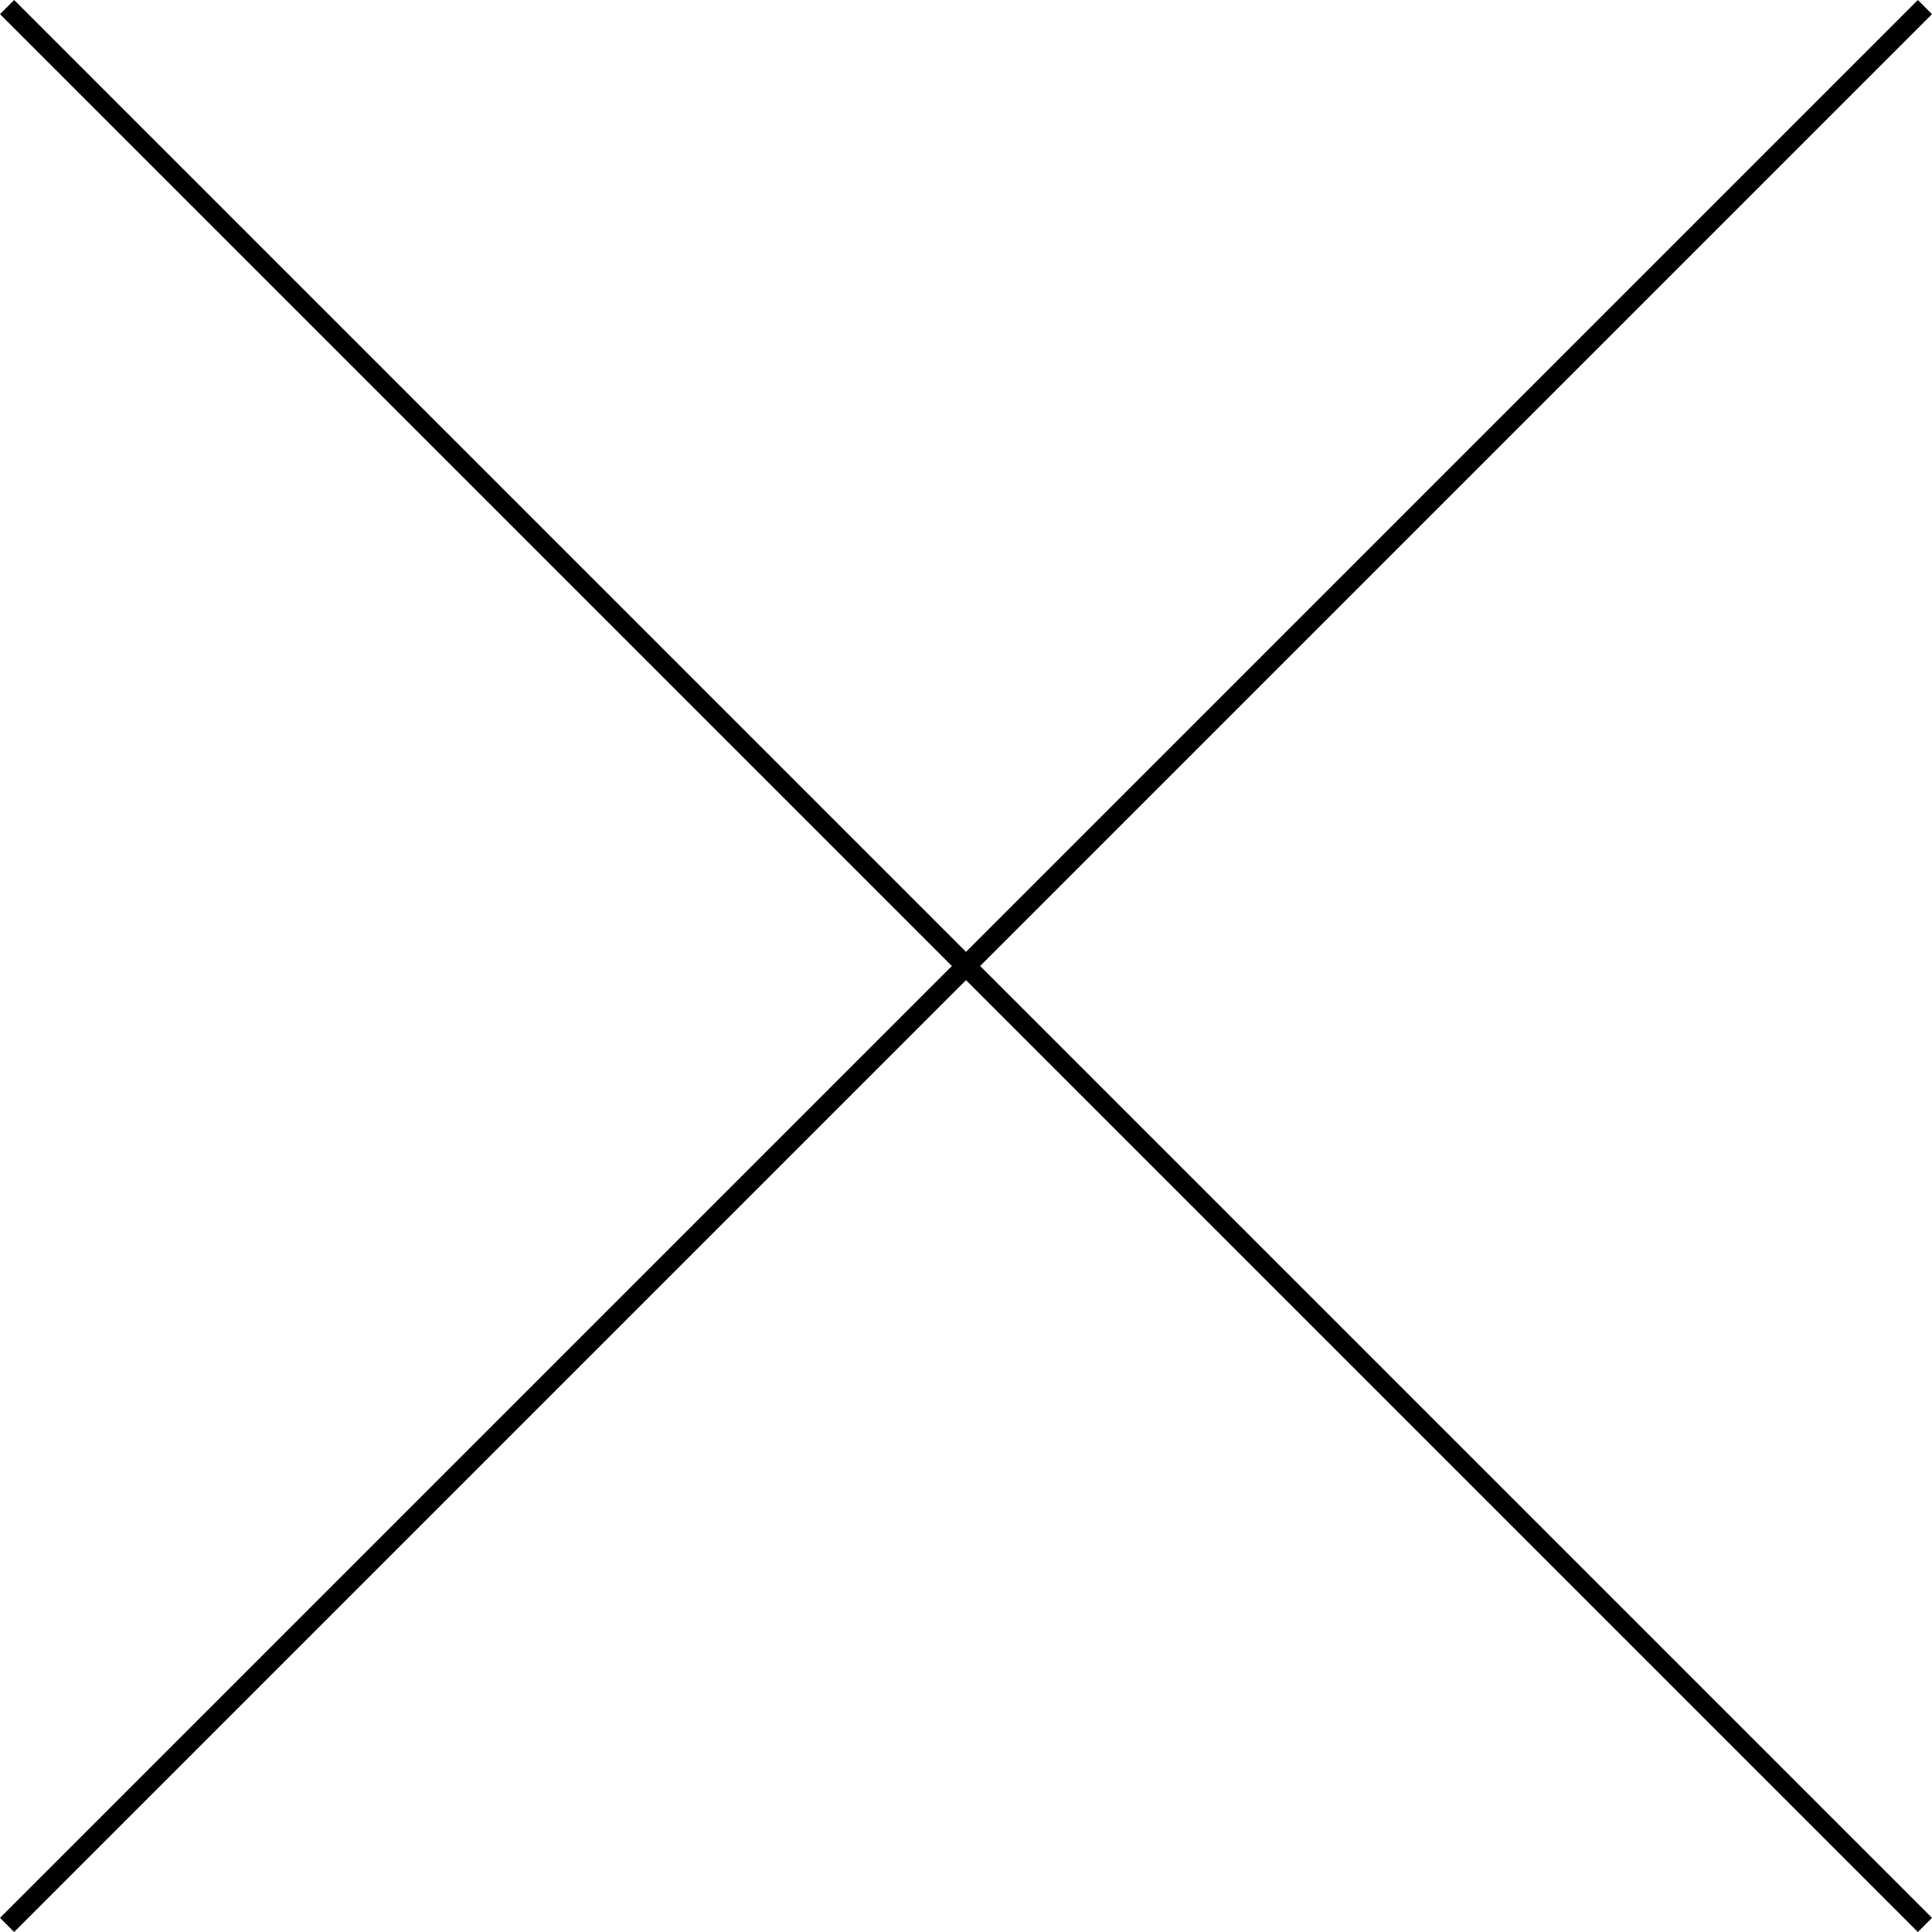
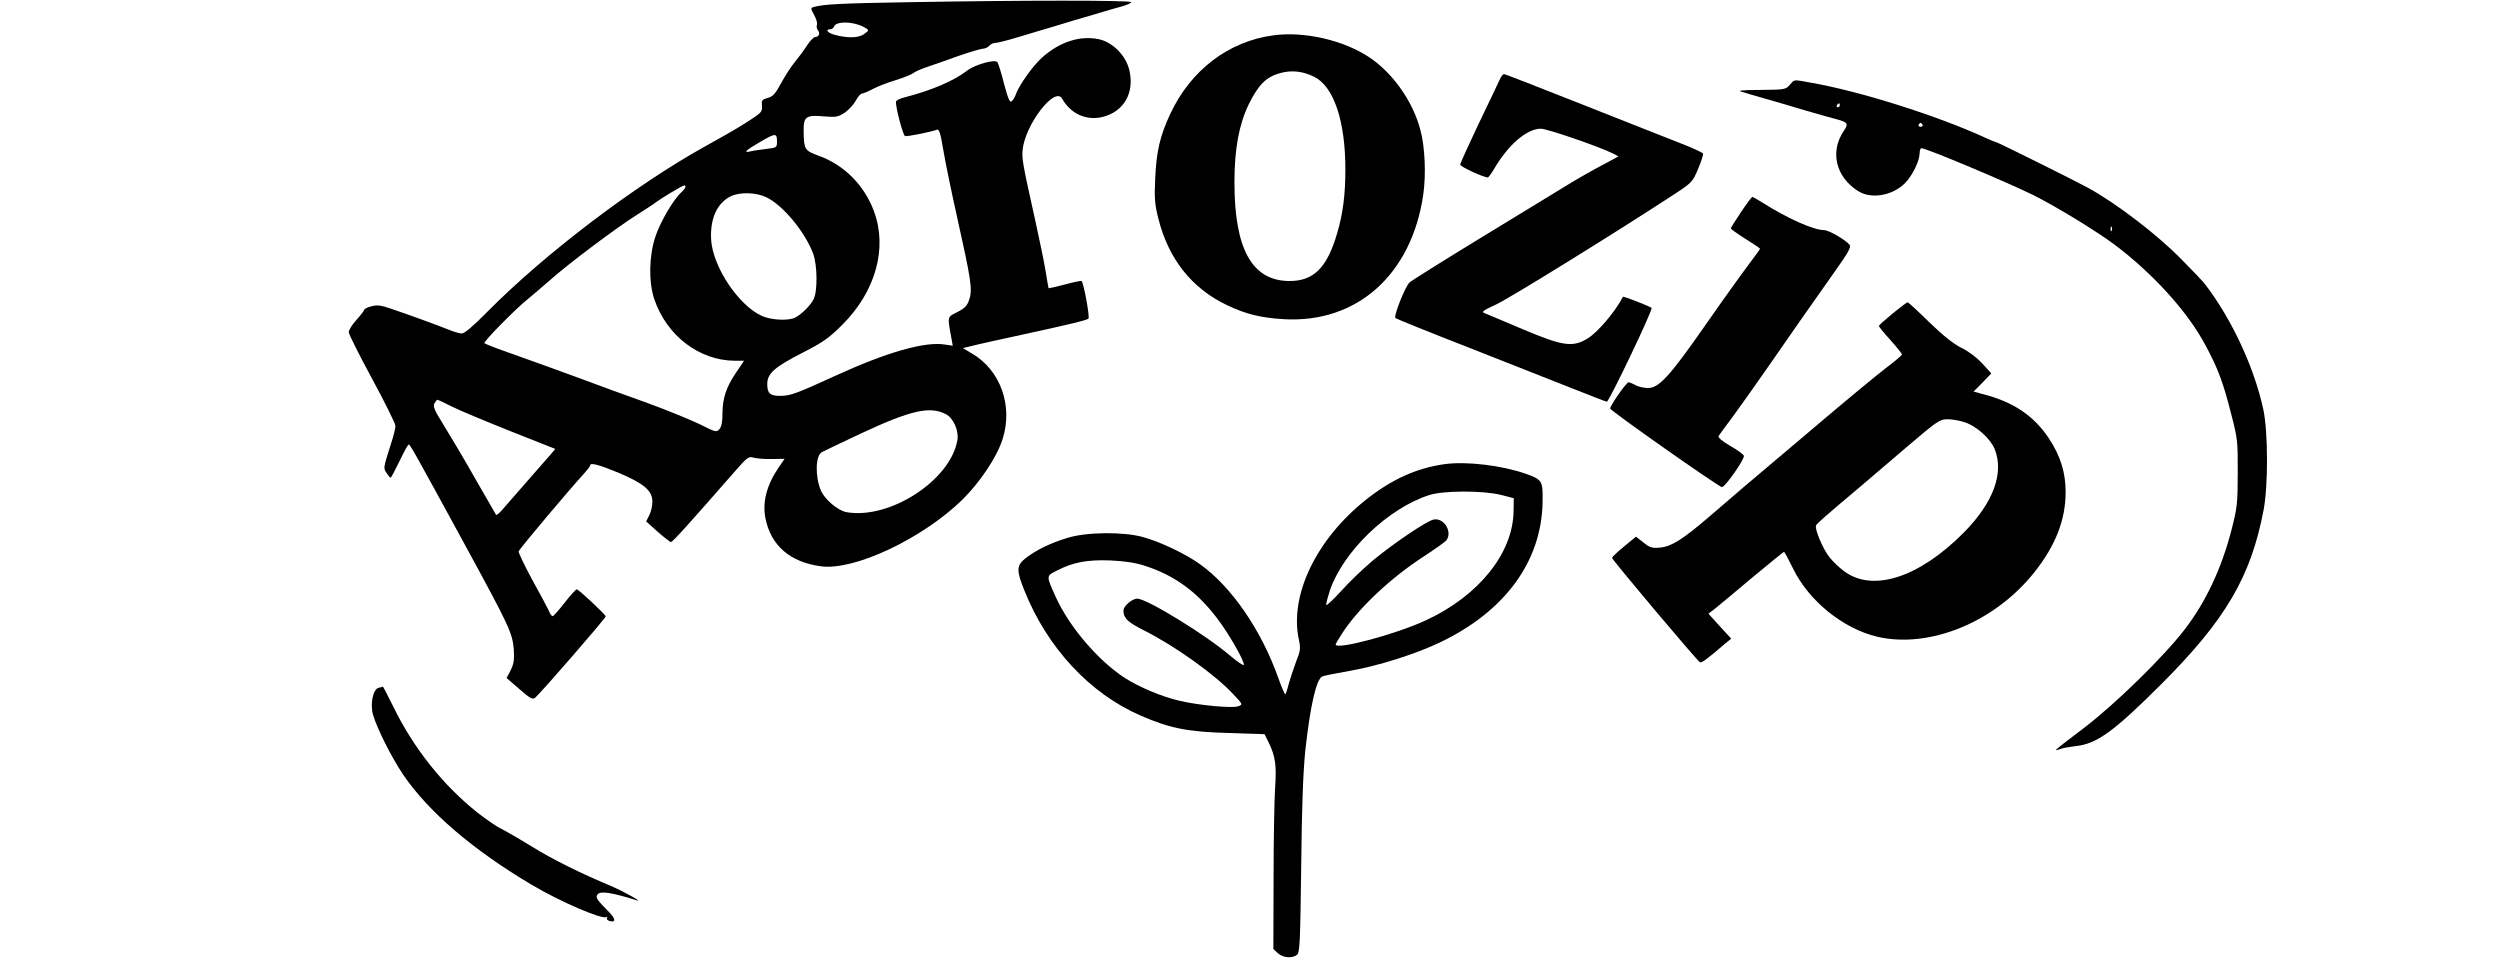
- <svg xmlns="http://www.w3.org/2000/svg" id="Layer_1" data-name="Layer 1" viewBox="0 0 579.74 579.74">
-   <defs>
-     <style>.cls-1{fill:none;stroke:#000;stroke-miterlimit:10;stroke-width:6px;}</style>
-   </defs>
-   <line class="cls-1" x1="2.12" y1="2.12" x2="577.62" y2="577.62" />
-   <line class="cls-1" x1="2.12" y1="577.62" x2="577.62" y2="2.12" />
+ <svg xmlns="http://www.w3.org/2000/svg" width="1800px" height="702px" viewBox="0 0 1800 702" version="1.1">
+   <g id="surface1">
+     <path style=" stroke:none;fill-rule:nonzero;fill:rgb(0%,0%,0%);fill-opacity:1;" d="M 656.133 1.547 C 606.094 2.391 593.203 2.953 585.773 5.062 C 583.523 5.766 583.664 6.188 586.195 10.805 C 587.742 13.617 588.703 16.711 588.141 17.977 C 587.742 19.102 588.141 20.93 588.984 21.914 C 590.672 24 589.547 26.672 586.898 26.672 C 585.914 26.672 583.242 29.344 581.156 32.578 C 579.047 35.953 574.969 41.414 572.18 44.789 C 569.367 48.164 564.891 55.172 562.219 60.234 C 558.164 67.664 556.477 69.492 552.844 70.477 C 548.766 71.602 548.203 72.164 548.625 76.242 C 548.906 80.32 548.203 81.141 540.211 86.344 C 531.82 91.828 527.18 94.5 507.562 105.445 C 456.82 133.664 392.484 182.531 351.141 224.227 C 340.781 234.75 334.477 240.094 332.508 240.094 C 330.82 240.094 326.484 238.828 322.828 237.281 C 315.539 234.328 294.094 226.477 281.062 222.117 C 274.195 219.727 271.406 219.445 267.328 220.57 C 264.539 221.273 262.289 222.398 262.289 222.961 C 262.289 223.523 259.758 226.875 256.688 230.25 C 253.594 233.625 251.086 237.703 251.086 239.109 C 251.086 240.516 258.656 255.68 267.891 272.648 C 277.148 289.781 284.719 305.086 284.719 306.633 C 284.719 308.32 283.453 313.664 281.766 318.703 C 275.883 337.383 275.883 336.82 278.273 340.477 C 279.539 342.445 280.922 343.969 281.203 343.969 C 281.625 343.969 284.438 338.648 287.648 332.039 C 290.742 325.453 293.695 320.109 294.234 320.109 C 295.359 320.109 297.328 323.625 335.602 393.82 C 366.703 450.961 368.953 455.742 369.938 467.672 C 370.359 475.125 369.938 477.914 367.688 482.555 L 364.734 488.18 L 373.992 496.172 C 381.703 502.922 383.531 503.906 385.336 502.359 C 389.414 498.844 436.078 445.219 436.078 443.812 C 436.078 442.547 417.445 425.133 415.336 424.289 C 414.773 424.148 410.859 428.367 406.641 433.828 C 402.445 439.172 398.531 443.672 397.828 443.672 C 397.266 443.672 396 441.984 395.156 439.734 C 394.172 437.625 388.852 427.523 383.109 417.258 C 377.508 406.875 373.148 397.758 373.43 396.914 C 374.414 394.664 410.016 352.406 420.938 340.477 C 423.047 338.086 424.875 335.836 424.875 335.133 C 424.875 332.883 430.898 334.43 445.195 340.336 C 463.547 348.047 469.711 353.25 469.711 361.102 C 469.711 364.195 468.75 368.555 467.484 370.945 L 465.234 375.422 L 473.367 382.734 C 477.984 386.812 482.344 390.164 483.047 390.305 C 484.289 390.305 496.641 376.547 529.148 339.352 C 537.984 329.227 539.109 328.406 542.461 329.508 C 544.43 330.07 550.312 330.633 555.492 330.492 L 564.891 330.352 L 560.672 336.539 C 552 349.172 548.766 361.664 551.156 373.312 C 555.07 392.836 568.945 404.766 590.953 407.719 C 614.93 411.094 664.266 387.773 693 359.695 C 705.609 347.203 717.797 329.086 721.852 316.172 C 729.562 292.312 720.328 266.484 699.867 254.555 L 693.281 250.617 L 703.781 248.086 C 709.523 246.82 721.57 244.008 730.406 242.18 C 770.625 233.484 782.555 230.531 783.68 229.406 C 784.781 228.281 780.305 204 778.758 202.312 C 778.336 202.031 772.875 203.156 766.711 204.844 C 760.406 206.531 755.086 207.656 754.945 207.516 C 754.805 207.234 753.961 202.031 752.977 196.008 C 751.992 189.82 748.641 173.391 745.547 159.492 C 736.008 116.531 735.727 114.562 736.289 107.836 C 738.117 89.719 759.562 61.781 764.742 71.039 C 770.766 81.844 781.992 87.047 793.758 84.234 C 809.18 80.438 817.031 66.82 813.094 50.414 C 810.586 39.867 801.047 30.328 791.109 28.219 C 777.492 25.406 762.797 30.188 750.164 41.555 C 743.438 47.602 733.219 62.062 731.25 68.367 C 730.688 69.914 729.422 72.023 728.438 72.867 C 727.055 74.133 725.93 71.461 722.836 60.094 C 720.891 52.219 718.641 45.211 718.078 44.648 C 715.969 42.539 701.812 46.617 696.352 50.836 C 686.672 58.266 670.992 65.016 650.953 70.195 C 647.578 71.039 644.906 72.445 645.047 73.43 C 645.188 79.055 650.25 97.43 651.633 97.992 C 653.18 98.414 670.148 95.062 674.625 93.375 C 676.172 92.812 677.156 95.883 679.125 107.695 C 680.508 116.109 685.008 137.883 689.062 156.117 C 699.164 201.328 700.289 208.5 697.898 215.508 C 696.492 220.008 694.805 221.836 689.344 224.648 C 681.914 228.422 682.055 227.438 685.008 243.445 L 685.992 248.93 L 680.367 248.086 C 666.07 245.695 638.602 253.57 601.758 270.422 C 573.164 283.477 569.086 285.023 561.656 285.023 C 554.367 285.023 552.422 283.195 552.422 276.445 C 552.422 268.875 557.742 264.234 578.062 253.852 C 592.641 246.398 596.836 243.445 606.516 233.766 C 630.469 209.906 639.164 178.594 629.227 152.062 C 622.359 133.383 607.641 118.641 589.547 112.172 C 579.328 108.398 578.906 107.695 578.625 95.18 C 578.344 83.953 580.172 82.547 593.344 83.812 C 601.898 84.516 603.281 84.234 608.203 81.141 C 610.992 79.195 614.648 75.258 616.195 72.445 C 617.719 69.633 619.688 67.383 620.531 67.383 C 621.375 67.383 624.867 65.977 628.242 64.172 C 631.594 62.344 639.164 59.391 644.906 57.703 C 650.672 55.875 656.414 53.625 657.539 52.641 C 658.641 51.656 663.422 49.57 668.039 48.023 C 672.656 46.477 682.758 42.961 690.469 40.148 C 698.18 37.477 705.891 35.25 707.414 35.109 C 709.102 35.109 711.211 34.125 712.195 33 C 713.18 31.875 715.125 30.891 716.672 30.891 C 718.219 30.891 725.93 28.922 733.781 26.531 C 741.492 24.141 752.977 20.789 759.141 18.961 C 765.305 16.992 777.633 13.336 786.469 10.805 C 795.305 8.133 805.266 5.203 808.617 4.359 C 811.852 3.375 814.5 2.109 814.5 1.547 C 814.5 0.141 736.43 0.141 656.133 1.547 Z M 621.516 19.242 C 626.133 21.633 626.133 21.773 621.656 24.844 C 617.719 27.375 610.008 27.516 601.195 25.125 C 595.992 23.859 593.766 21.07 597.82 21.07 C 598.945 21.07 600.07 20.227 600.492 19.102 C 602.039 15.164 613.805 15.305 621.516 19.242 Z M 559.43 101.648 C 559.43 106.289 559.43 106.289 551.438 107.273 C 547.078 107.836 541.758 108.539 539.789 109.102 C 534.891 110.203 537.281 107.977 547.5 102.07 C 558.305 95.742 559.43 95.742 559.43 101.648 Z M 493.547 134.508 C 493.547 135.211 492.281 136.898 490.594 138.445 C 484.852 143.625 475.477 159.633 471.961 170.156 C 467.203 184.195 466.922 203.156 471.117 215.508 C 480.094 241.758 503.508 259.594 529.008 259.734 L 535.734 259.734 L 529.852 268.453 C 522.844 278.836 520.172 286.828 520.172 298.078 C 520.172 303.82 519.469 307.336 517.945 309.023 C 515.836 311.414 515.133 311.133 503.648 305.367 C 496.922 302.133 479.812 295.125 465.516 289.922 C 451.219 284.883 430.195 277.148 418.57 272.789 C 396.422 264.656 388.57 261.844 364.594 253.289 C 356.484 250.477 349.477 247.664 348.773 247.102 C 347.789 246.258 370.781 222.68 380.016 215.367 C 382.688 213.117 389.695 207.234 395.438 202.172 C 409.312 189.82 443.227 164.414 458.086 154.992 C 464.672 150.797 470.977 146.719 472.102 145.734 C 474.914 143.484 491.156 133.664 492.562 133.523 C 493.125 133.383 493.547 133.945 493.547 134.508 Z M 551.578 141.938 C 563.625 147.562 579.609 166.945 585.492 182.672 C 588.562 191.086 588.703 209.906 585.773 215.508 C 583.242 220.289 577.078 226.336 572.461 228.703 C 567.68 231.094 555.211 230.531 548.484 227.438 C 531.82 219.867 513.445 192.492 512.039 172.969 C 511.078 157.805 516.117 146.297 526.055 141.375 C 532.5 138.164 544.148 138.445 551.578 141.938 Z M 325.078 292.594 C 330.258 295.266 349.195 303.117 367.125 310.289 L 399.773 323.203 L 397.266 326.297 C 395.859 327.844 392.203 332.039 389.133 335.555 C 386.039 339.07 379.453 346.641 374.414 352.406 C 369.375 358.172 363.633 364.758 361.523 367.148 C 359.555 369.398 357.586 371.086 357.164 370.664 C 356.906 370.242 350.156 358.57 342.188 344.672 C 334.336 330.773 324.094 313.523 319.617 306.352 C 312.891 295.547 311.625 292.734 312.75 290.484 C 313.594 289.078 314.578 287.812 314.977 287.812 C 315.258 287.812 319.898 289.922 325.078 292.594 Z M 681.07 298.219 C 686.391 301.008 690.469 310.008 689.344 316.734 C 684.586 345.797 640.289 374.438 609.188 368.695 C 603 367.43 593.625 359.414 590.953 352.969 C 586.758 342.867 587.18 328.125 591.656 325.594 C 592.781 324.891 605.391 318.984 619.547 312.258 C 655.711 295.406 669.445 292.172 681.07 298.219 Z M 681.07 298.219 " />
+     <path style=" stroke:none;fill-rule:nonzero;fill:rgb(0%,0%,0%);fill-opacity:1;" d="M 917.109 25.406 C 884.578 29.625 857.25 50.555 842.531 82.125 C 835.242 97.711 832.594 108.961 831.75 128.461 C 831.047 142.781 831.469 147.281 833.977 157.242 C 841.266 186.445 858.094 207.656 883.453 219.727 C 897.328 226.336 907.992 228.844 924.516 229.828 C 977.086 232.781 1016.32 197.672 1024.734 140.25 C 1026.844 125.93 1026 105.445 1022.625 93.375 C 1017.164 72.727 1002.727 52.5 985.922 41.273 C 967.406 28.922 939.094 22.453 917.109 25.406 Z M 946.242 55.312 C 960.258 62.203 968.672 87.047 968.672 121.875 C 968.672 139.969 966.984 153.586 962.789 167.789 C 955.5 193.055 945.562 202.734 927.469 202.312 C 901.266 201.75 888.797 178.875 888.797 131.414 C 888.797 107.414 892.008 89.859 899.016 75.258 C 906.164 60.797 911.625 55.312 922.148 52.5 C 930.281 50.414 937.992 51.234 946.242 55.312 Z M 946.242 55.312 " />
+     <path style=" stroke:none;fill-rule:nonzero;fill:rgb(0%,0%,0%);fill-opacity:1;" d="M 1079.531 57.844 C 1078.43 60.375 1071.562 74.695 1064.414 89.578 C 1057.266 104.602 1051.359 117.656 1051.359 118.5 C 1051.359 120.047 1068.188 127.758 1071.281 127.758 C 1071.703 127.758 1073.789 124.945 1075.758 121.594 C 1085.977 104.18 1099.312 92.672 1109.391 92.672 C 1114.008 92.672 1151.438 105.586 1161.258 110.484 L 1165.312 112.594 L 1153.547 118.922 C 1147.102 122.297 1135.734 128.742 1128.445 133.242 C 1121.156 137.742 1093.125 154.852 1066.078 171.281 C 1039.172 187.711 1016.039 202.172 1014.797 203.438 C 1011.562 206.672 1003.289 227.578 1004.695 228.984 C 1005.258 229.547 1029.234 239.25 1057.688 250.336 C 1086.258 261.562 1120.055 274.898 1132.805 279.961 C 1145.555 285.023 1156.336 289.219 1156.898 289.219 C 1158.586 289.219 1190.273 222.82 1189.148 221.695 C 1187.883 220.57 1168.828 213.117 1168.547 213.68 C 1162.664 224.93 1150.031 239.672 1142.602 244.008 C 1132.102 250.195 1124.953 249.07 1096.922 237.281 C 1083.891 231.656 1071.562 226.617 1069.594 225.773 C 1066.359 224.508 1066.781 224.086 1077.305 219.164 C 1087.242 214.523 1164.047 166.945 1204.008 140.812 C 1218.445 131.414 1218.586 131.133 1222.641 121.594 C 1224.891 116.25 1226.414 111.328 1226.273 110.625 C 1225.992 109.922 1218.586 106.43 1209.75 103.055 C 1200.914 99.539 1168.969 87.047 1138.969 75.117 C 1108.828 63.188 1083.609 53.344 1082.906 53.344 C 1082.062 53.344 1080.516 55.453 1079.531 57.844 Z M 1079.531 57.844 " />
+     <path style=" stroke:none;fill-rule:nonzero;fill:rgb(0%,0%,0%);fill-opacity:1;" d="M 1288.664 61.078 C 1285.711 64.453 1285.008 64.594 1267.641 64.734 C 1252.922 64.875 1250.531 65.156 1254.586 66.258 C 1257.258 67.102 1264.828 69.352 1271.414 71.18 C 1278 73.008 1290.891 76.805 1300.148 79.617 C 1309.406 82.266 1319.484 85.219 1322.578 85.922 C 1330.289 88.031 1330.992 89.016 1327.898 93.656 C 1317.234 108.961 1321.594 127.477 1338.117 137.742 C 1348.219 143.906 1364.484 140.391 1373.039 130.289 C 1377.938 124.383 1381.992 115.547 1382.133 110.484 C 1382.133 108.398 1382.695 106.711 1383.398 106.711 C 1387.055 106.711 1445.625 131.414 1464.141 140.531 C 1481.367 149.25 1509.398 166.383 1522.57 176.203 C 1550.18 196.992 1575.281 224.648 1587.891 248.508 C 1597.008 265.359 1600.781 275.602 1606.523 298.359 C 1611.023 315.609 1611.281 317.859 1611.164 340.477 C 1611.164 362.648 1610.742 365.602 1606.664 381.609 C 1599.516 409.266 1588.172 433.406 1573.172 452.93 C 1558.031 472.734 1522.992 506.977 1500.281 524.25 C 1489.219 532.547 1480.242 539.555 1480.242 539.977 C 1480.242 540.258 1481.648 539.977 1483.477 539.273 C 1485.164 538.57 1490.203 537.727 1494.68 537.164 C 1509.68 535.617 1522.008 526.641 1555.922 492.797 C 1602.328 446.461 1620.68 415.312 1629.797 367.148 C 1633.148 349.453 1633.008 310.992 1629.656 295.125 C 1623.211 264.938 1607.086 230.109 1587.891 204.984 C 1586.484 203.016 1578.773 194.883 1570.922 187.008 C 1553.414 169.031 1523.836 146.438 1503.375 135.211 C 1493.836 130.008 1438.477 102.492 1437.492 102.492 C 1437.07 102.492 1433.156 100.945 1428.961 98.977 C 1394.742 83.25 1339.102 65.719 1304.625 59.672 C 1290.609 57.141 1292.297 57 1288.664 61.078 Z M 1324.664 75.82 C 1324.664 76.523 1323.984 77.227 1323.141 77.227 C 1322.438 77.227 1322.156 76.523 1322.578 75.82 C 1323 74.977 1323.703 74.414 1324.102 74.414 C 1324.383 74.414 1324.664 74.977 1324.664 75.82 Z M 1384.242 89.859 C 1384.664 90.562 1384.102 91.266 1382.836 91.266 C 1381.57 91.266 1381.008 90.562 1381.43 89.859 C 1381.852 89.016 1382.555 88.453 1382.836 88.453 C 1383.117 88.453 1383.82 89.016 1384.242 89.859 Z M 1520.461 165.961 C 1520.062 167.086 1519.641 166.664 1519.641 165.117 C 1519.5 163.57 1519.922 162.727 1520.32 163.289 C 1520.742 163.711 1520.883 164.977 1520.461 165.961 Z M 1520.461 165.961 " />
+     <path style=" stroke:none;fill-rule:nonzero;fill:rgb(0%,0%,0%);fill-opacity:1;" d="M 1253.484 152.766 C 1249.547 158.648 1246.195 163.992 1246.195 164.414 C 1246.195 164.977 1250.953 168.328 1256.695 171.984 C 1262.438 175.5 1267.219 178.734 1267.219 179.156 C 1267.219 179.438 1263.281 184.898 1258.383 191.367 C 1253.625 197.672 1239.609 217.195 1227.398 234.75 C 1202.039 271.102 1194.469 279.398 1186.336 279.398 C 1183.406 279.258 1179.469 278.414 1177.5 277.289 C 1175.555 276.164 1173.305 275.32 1172.602 275.18 C 1171.055 275.18 1159.289 292.031 1159.289 294.141 C 1159.43 295.688 1236.656 350.016 1239.75 350.719 C 1241.836 351.141 1256.414 330.352 1255.57 328.125 C 1255.289 327.141 1250.812 323.906 1245.633 320.953 C 1240.008 317.719 1236.797 314.906 1237.359 313.945 C 1237.922 313.102 1242.82 306.352 1248.281 299.062 C 1253.625 291.75 1265.672 274.758 1274.93 261.422 C 1292.719 235.734 1297.617 228.703 1319.625 197.531 C 1330.711 181.969 1333.078 177.891 1331.672 176.203 C 1328.602 172.547 1316.695 165.68 1313.32 165.68 C 1305.75 165.68 1287.117 157.383 1268.742 145.734 C 1265.25 143.625 1262.156 141.797 1261.734 141.797 C 1261.172 141.797 1257.539 146.719 1253.484 152.766 Z M 1253.484 152.766 " />
+     <path style=" stroke:none;fill-rule:nonzero;fill:rgb(0%,0%,0%);fill-opacity:1;" d="M 1362.797 225.633 C 1357.336 230.109 1352.836 234.188 1352.836 234.609 C 1352.695 235.172 1356.492 239.812 1361.109 244.852 C 1365.75 250.055 1369.523 254.695 1369.383 255.258 C 1369.383 255.82 1363.922 260.438 1357.195 265.5 C 1350.469 270.68 1327.336 289.781 1305.75 308.18 C 1284.164 326.438 1261.453 345.656 1255.43 350.719 C 1249.406 355.922 1238.344 365.32 1230.914 371.789 C 1211.438 388.477 1203.586 393.398 1195.453 394.242 C 1189.43 394.805 1188.023 394.383 1183.266 390.586 L 1177.922 386.391 L 1169.391 393.398 C 1164.609 397.336 1160.695 400.992 1160.695 401.695 C 1160.695 403.078 1221.516 475.266 1223.906 476.789 C 1225.172 477.492 1228.383 475.125 1241.695 463.734 L 1246.477 459.82 L 1238.203 450.82 L 1230.07 441.844 L 1234.828 438.188 C 1237.359 436.219 1249.406 426.117 1261.594 415.875 C 1273.805 405.75 1284.164 397.336 1284.445 397.336 C 1284.867 397.336 1287.82 402.797 1291.031 409.406 C 1302.258 432.562 1326.914 452.508 1351.453 458.414 C 1389.141 467.25 1436.227 448.008 1464.82 411.938 C 1479.961 392.836 1487.25 374.297 1487.25 354.375 C 1487.25 340.195 1483.617 328.406 1475.203 315.609 C 1464.258 299.203 1449.422 289.219 1427.133 283.617 L 1420.969 281.93 L 1427.414 275.461 L 1433.719 268.875 L 1427.273 261.703 C 1423.336 257.484 1417.312 252.867 1412.273 250.477 C 1406.672 247.664 1399.242 241.898 1389.141 232.078 C 1381.008 224.086 1374 217.617 1373.438 217.617 C 1373.039 217.617 1368.117 221.273 1362.797 225.633 Z M 1414.805 304.102 C 1423.195 306.914 1433.016 315.75 1436.109 323.203 C 1443.117 340.477 1435.266 361.805 1414.102 383.297 C 1381.57 416.156 1347.938 426.82 1327.336 410.953 C 1324.102 408.562 1319.625 404.203 1317.375 401.414 C 1312.477 395.367 1306.312 380.625 1307.578 378.234 C 1308.562 376.547 1315.148 370.805 1339.523 350.297 C 1344.867 345.656 1359.984 332.883 1372.898 321.797 C 1395.023 302.977 1396.57 301.852 1402.312 301.852 C 1405.547 301.852 1411.148 302.836 1414.805 304.102 Z M 1414.805 304.102 " />
+     <path style=" stroke:none;fill-rule:nonzero;fill:rgb(0%,0%,0%);fill-opacity:1;" d="M 1040.438 334.148 C 1019.836 336.961 1001.742 345.234 983.109 360.117 C 947.508 388.617 928.312 428.789 935.18 460.523 C 936.586 466.828 936.305 468.516 933.211 476.367 C 931.406 481.148 929.016 488.461 927.891 492.375 C 926.906 496.453 925.781 499.828 925.359 499.828 C 924.938 499.828 922.711 494.766 920.602 488.742 C 908.273 453.773 886.828 422.602 864.117 406.312 C 853.617 398.742 835.242 390.023 822.914 386.672 C 808.758 382.734 781.852 383.016 768.258 387.375 C 755.93 391.148 745.688 396.211 738.539 401.836 C 731.812 407.016 731.672 410.672 737.555 425.133 C 753.961 466.266 784.641 499.406 821.367 515.273 C 842.25 524.391 855.141 526.922 884.578 527.766 L 910.5 528.609 L 913.594 534.914 C 918.352 544.758 919.195 551.344 918.07 567.352 C 917.531 575.367 916.969 604.711 916.969 632.648 L 916.828 683.32 L 920.039 686.273 C 923.695 689.648 930.281 690.211 933.773 687.539 C 935.883 685.992 936.164 678.844 936.867 624.07 C 937.289 580.828 938.273 555.703 939.797 540.539 C 943.312 508.523 947.648 489.164 952.008 487.055 C 953.109 486.492 961.805 484.805 971.344 483.117 C 991.805 479.602 1018.992 471.047 1036.922 462.469 C 1083.609 440.156 1109.953 404.203 1110.656 361.523 C 1110.938 346.078 1110.516 345.375 1098.328 341.039 C 1081.359 335.133 1056.141 332.039 1040.438 334.148 Z M 1080.797 356.344 L 1089.914 358.711 L 1089.773 367.852 C 1089.492 398.039 1064.953 428.789 1026.984 446.461 C 1005.539 456.586 961.664 468.234 961.664 464.016 C 961.664 463.594 963.773 459.961 966.445 455.883 C 977.93 438.047 1001.484 415.875 1025.438 400.43 C 1033.148 395.367 1040.297 390.305 1041.281 389.18 C 1046.18 383.016 1039.453 372.211 1031.883 374.156 C 1026.562 375.562 1003.289 391.289 988.852 403.219 C 981.984 408.984 971.484 418.945 965.883 425.273 C 960.117 431.578 955.219 436.219 954.938 435.516 C 954.656 434.672 955.922 430.195 957.469 425.273 C 966.984 397.195 999.234 366.023 1028.953 356.484 C 1039.172 353.109 1067.766 353.109 1080.797 356.344 Z M 823.617 407.156 C 845.203 413.906 861.867 425.977 876.445 445.359 C 884.719 456.164 896.367 476.508 895.523 478.758 C 895.242 479.461 891.023 476.508 885.984 472.312 C 868.336 457.148 825.727 431.039 818.859 431.039 C 815.062 431.039 808.898 436.359 808.898 439.594 C 808.898 445.078 811.852 447.867 823.195 453.633 C 845.906 465 874.781 485.648 887.953 499.828 C 894.961 507.258 894.961 507.258 891.445 508.523 C 887.391 510.07 862.711 507.82 848.836 504.469 C 836.367 501.516 820.242 494.766 809.742 488.039 C 790.547 475.523 769.664 451.102 759.984 429.492 C 753.117 414.188 753.117 414.75 761.25 410.672 C 772.875 404.766 782.695 402.938 799.078 403.5 C 809.039 403.922 817.031 405.047 823.617 407.156 Z M 823.617 407.156 " />
+     <path style=" stroke:none;fill-rule:nonzero;fill:rgb(0%,0%,0%);fill-opacity:1;" d="M 272.672 495.188 C 268.594 496.031 266.344 506.977 268.594 514.711 C 271.547 524.672 281.906 545.32 290.039 557.391 C 308.109 584.203 340.5 612 382.969 637.125 C 403.289 649.219 433.43 662.133 436.5 660.305 C 437.344 659.883 437.484 660.164 437.062 660.867 C 436.5 661.711 437.344 662.695 438.891 663.117 C 443.508 664.383 443.367 661.711 438.609 656.789 C 429.492 647.531 428.508 646.125 430.336 643.875 C 432.445 641.344 440.438 642.609 458.508 648.234 C 463.406 649.922 449.953 642.328 441 638.391 C 417.586 628.57 397.828 618.75 382.828 609.469 C 373.992 604.008 364.172 598.383 361.102 596.836 C 358.008 595.43 350.438 590.25 344.273 585.469 C 319.195 565.664 297.891 538.992 283.031 508.523 C 279.117 500.672 275.883 494.344 275.742 494.344 C 275.742 494.484 274.195 494.906 272.672 495.188 Z M 272.672 495.188 " />
+   </g>
</svg>
